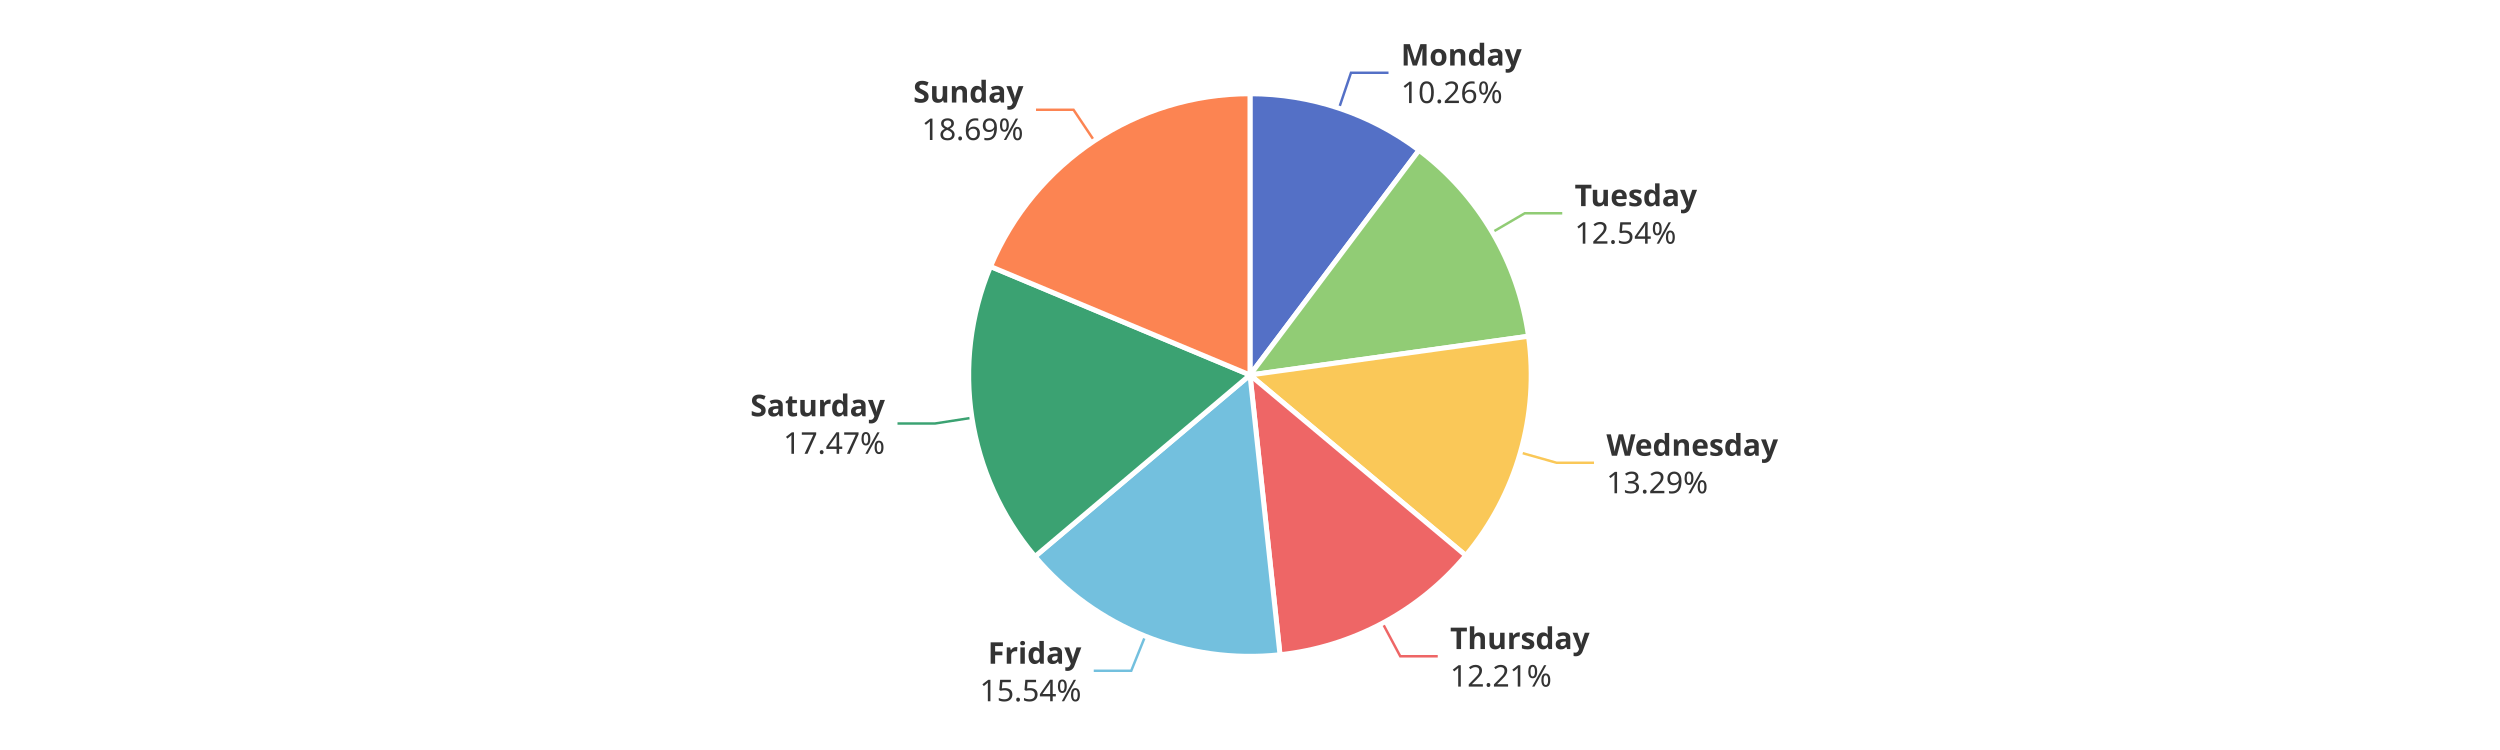
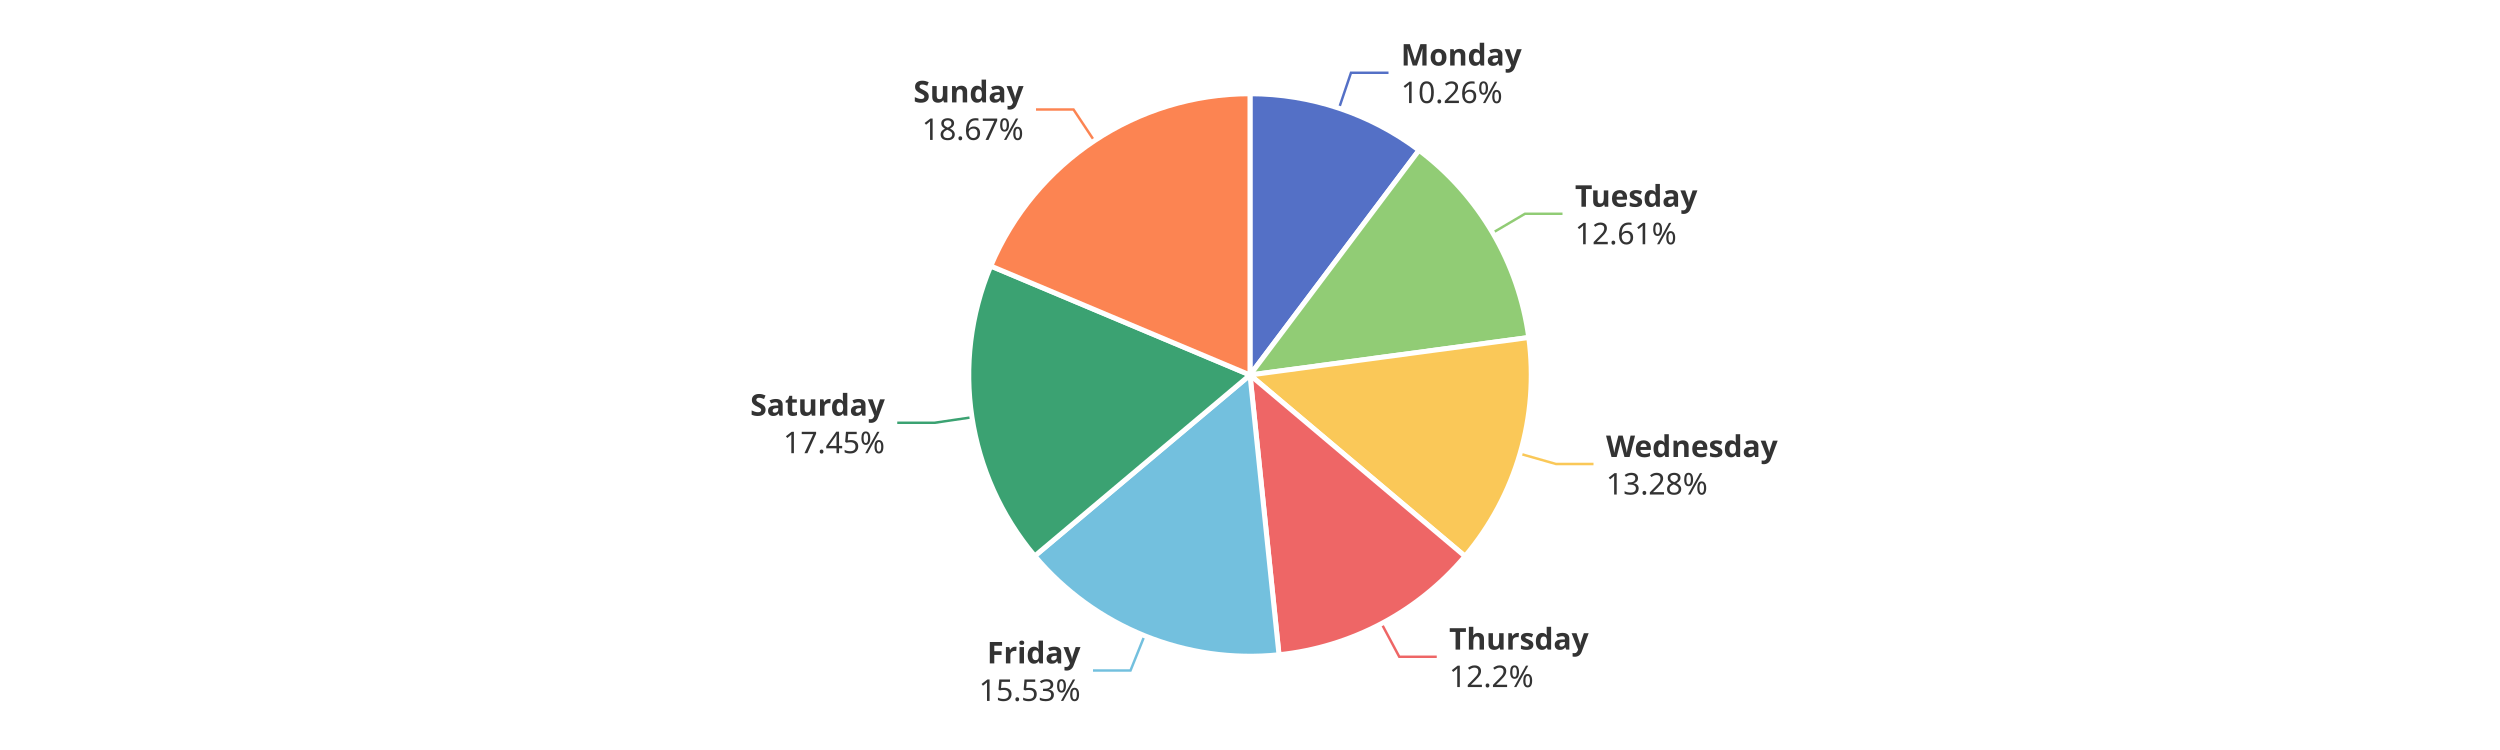
<svg xmlns="http://www.w3.org/2000/svg" width="1000" height="300" version="1.1" baseProfile="full" viewBox="0 0 1000 300">
  <rect width="1000" height="300" x="0" y="0" id="0" fill="#ffffff" />
  <polyline points="535.6 43.3 540.4 29.1 555.4 29.1" fill="none" stroke="#5470c6" />
-   <polyline points="596.9 92.9 609.9 85.3 624.9 85.3" fill="none" stroke="#91cc75" />
-   <polyline points="608.1 181 622.6 185.1 637.6 185.1" fill="none" stroke="#fac858" />
-   <polyline points="553 249.2 560.1 262.5 575.1 262.5" fill="none" stroke="#ee6666" />
-   <polyline points="458.1 254.4 452.5 268.3 437.5 268.3" fill="none" stroke="#73c0de" />
-   <polyline points="388.8 167.1 374 169.4 359 169.4" fill="none" stroke="#3ba272" />
-   <polyline points="437.7 56.3 429.4 43.9 414.4 43.9" fill="none" stroke="#fc8452" />
+   <polyline points="597.1 93.1 610 85.5 625 85.5" fill="none" stroke="#91cc75" />
+   <polyline points="608 181.5 622.4 185.6 637.4 185.6" fill="none" stroke="#fac858" />
+   <polyline points="552.6 249.4 559.7 262.7 574.7 262.7" fill="none" stroke="#ee6666" />
+   <polyline points="457.8 254.3 452.2 268.2 437.2 268.2" fill="none" stroke="#73c0de" />
+   <polyline points="388.8 166.9 373.9 169.1 358.9 169.1" fill="none" stroke="#3ba272" />
+   <polyline points="437.7 56.3 429.4 43.8 414.4 43.8" fill="none" stroke="#fc8452" />
  <path d="M500 37.5A112.5 112.5 0 0 1 567.6 60.1L500 150Z" fill="#5470c6" stroke="#fff" stroke-width="2" stroke-linejoin="round" />
-   <path d="M567.6 60.1A112.5 112.5 0 0 1 611.4 134.5L500 150Z" fill="#91cc75" stroke="#fff" stroke-width="2" stroke-linejoin="round" />
-   <path d="M611.4 134.5A112.5 112.5 0 0 1 586.3 222.2L500 150Z" fill="#fac858" stroke="#fff" stroke-width="2" stroke-linejoin="round" />
-   <path d="M586.3 222.2A112.5 112.5 0 0 1 512 261.9L500 150Z" fill="#ee6666" stroke="#fff" stroke-width="2" stroke-linejoin="round" />
-   <path d="M512 261.9A112.5 112.5 0 0 1 414 222.6L500 150Z" fill="#73c0de" stroke="#fff" stroke-width="2" stroke-linejoin="round" />
-   <path d="M414 222.6A112.5 112.5 0 0 1 396.2 106.6L500 150Z" fill="#3ba272" stroke="#fff" stroke-width="2" stroke-linejoin="round" />
-   <path d="M396.2 106.6A112.5 112.5 0 0 1 500 37.5L500 150Z" fill="#fc8452" stroke="#fff" stroke-width="2" stroke-linejoin="round" />
+   <path d="M567.6 60.1A112.5 112.5 0 0 1 611.5 135L500 150Z" fill="#91cc75" stroke="#fff" stroke-width="2" stroke-linejoin="round" />
+   <path d="M611.5 135A112.5 112.5 0 0 1 586 222.5L500 150Z" fill="#fac858" stroke="#fff" stroke-width="2" stroke-linejoin="round" />
+   <path d="M586 222.5A112.5 112.5 0 0 1 511.6 261.9L500 150Z" fill="#ee6666" stroke="#fff" stroke-width="2" stroke-linejoin="round" />
+   <path d="M511.6 261.9A112.5 112.5 0 0 1 413.9 222.4L500 150Z" fill="#73c0de" stroke="#fff" stroke-width="2" stroke-linejoin="round" />
+   <path d="M413.9 222.4A112.5 112.5 0 0 1 396.3 106.4L500 150Z" fill="#3ba272" stroke="#fff" stroke-width="2" stroke-linejoin="round" />
+   <path d="M396.3 106.4A112.5 112.5 0 0 1 500 37.5L500 150Z" fill="#fc8452" stroke="#fff" stroke-width="2" stroke-linejoin="round" />
  <path d="M0 -15l42.8 0l0 30l-42.8 0Z" transform="translate(560.3888 29.0662)" fill="none" />
  <text dominant-baseline="central" text-anchor="start" style="font-size:12px;font-family:sans-serif;font-weight:bold;" y="-7.5" transform="translate(560.3888 29.0662)" fill="#333" stroke="rgb(255,255,255)" stroke-width="2" paint-order="stroke" stroke-miterlimit="2">Monday</text>
  <text dominant-baseline="central" text-anchor="start" style="font-size:12px;font-family:sans-serif;" y="7.5" transform="translate(560.3888 29.0662)" fill="#333" stroke="rgb(255,255,255)" stroke-width="2" paint-order="stroke" stroke-miterlimit="2">10.26%</text>
-   <path d="M0 -15l46.2 0l0 30l-46.2 0Z" transform="translate(629.8668 85.3042)" fill="none" />
-   <text dominant-baseline="central" text-anchor="start" style="font-size:12px;font-family:sans-serif;font-weight:bold;" y="-7.5" transform="translate(629.8668 85.3042)" fill="#333" stroke="rgb(255,255,255)" stroke-width="2" paint-order="stroke" stroke-miterlimit="2">Tuesday</text>
-   <text dominant-baseline="central" text-anchor="start" style="font-size:12px;font-family:sans-serif;" y="7.5" transform="translate(629.8668 85.3042)" fill="#333" stroke="rgb(255,255,255)" stroke-width="2" paint-order="stroke" stroke-miterlimit="2">12.54%</text>
-   <path d="M0 -15l63.6 0l0 30l-63.6 0Z" transform="translate(642.5596 185.148)" fill="none" />
-   <text dominant-baseline="central" text-anchor="start" style="font-size:12px;font-family:sans-serif;font-weight:bold;" y="-7.5" transform="translate(642.5596 185.148)" fill="#333" stroke="rgb(255,255,255)" stroke-width="2" paint-order="stroke" stroke-miterlimit="2">Wednesday</text>
-   <text dominant-baseline="central" text-anchor="start" style="font-size:12px;font-family:sans-serif;" y="7.5" transform="translate(642.5596 185.148)" fill="#333" stroke="rgb(255,255,255)" stroke-width="2" paint-order="stroke" stroke-miterlimit="2">13.29%</text>
-   <path d="M0 -15l50.2 0l0 30l-50.2 0Z" transform="translate(580.0501 262.4733)" fill="none" />
-   <text dominant-baseline="central" text-anchor="start" style="font-size:12px;font-family:sans-serif;font-weight:bold;" y="-7.5" transform="translate(580.0501 262.4733)" fill="#333" stroke="rgb(255,255,255)" stroke-width="2" paint-order="stroke" stroke-miterlimit="2">Thursday</text>
-   <text dominant-baseline="central" text-anchor="start" style="font-size:12px;font-family:sans-serif;" y="7.5" transform="translate(580.0501 262.4733)" fill="#333" stroke="rgb(255,255,255)" stroke-width="2" paint-order="stroke" stroke-miterlimit="2">12.21%</text>
-   <path d="M-40.9 -15l40.9 0l0 30l-40.9 0Z" transform="translate(432.5432 268.3389)" fill="none" />
-   <text dominant-baseline="central" text-anchor="end" style="font-size:12px;font-family:sans-serif;font-weight:bold;" y="-7.5" transform="translate(432.5432 268.3389)" fill="#333" stroke="rgb(255,255,255)" stroke-width="2" paint-order="stroke" stroke-miterlimit="2">Friday</text>
-   <text dominant-baseline="central" text-anchor="end" style="font-size:12px;font-family:sans-serif;" y="7.5" transform="translate(432.5432 268.3389)" fill="#333" stroke="rgb(255,255,255)" stroke-width="2" paint-order="stroke" stroke-miterlimit="2">15.54%</text>
-   <path d="M-48.2 -15l48.2 0l0 30l-48.2 0Z" transform="translate(353.9771 169.3517)" fill="none" />
-   <text dominant-baseline="central" text-anchor="end" style="font-size:12px;font-family:sans-serif;font-weight:bold;" y="-7.5" transform="translate(353.9771 169.3517)" fill="#333" stroke="rgb(255,255,255)" stroke-width="2" paint-order="stroke" stroke-miterlimit="2">Saturday</text>
-   <text dominant-baseline="central" text-anchor="end" style="font-size:12px;font-family:sans-serif;" y="7.5" transform="translate(353.9771 169.3517)" fill="#333" stroke="rgb(255,255,255)" stroke-width="2" paint-order="stroke" stroke-miterlimit="2">17.47%</text>
-   <path d="M-40.9 -15l40.9 0l0 30l-40.9 0Z" transform="translate(409.3647 43.8543)" fill="none" />
-   <text dominant-baseline="central" text-anchor="end" style="font-size:12px;font-family:sans-serif;font-weight:bold;" y="-7.5" transform="translate(409.3647 43.8543)" fill="#333" stroke="rgb(255,255,255)" stroke-width="2" paint-order="stroke" stroke-miterlimit="2">Sunday</text>
-   <text dominant-baseline="central" text-anchor="end" style="font-size:12px;font-family:sans-serif;" y="7.5" transform="translate(409.3647 43.8543)" fill="#333" stroke="rgb(255,255,255)" stroke-width="2" paint-order="stroke" stroke-miterlimit="2">18.69%</text>
+   <path d="M0 -15l46.2 0l0 30l-46.2 0Z" transform="translate(630.0088 85.546)" fill="none" />
+   <text dominant-baseline="central" text-anchor="start" style="font-size:12px;font-family:sans-serif;font-weight:bold;" y="-7.5" transform="translate(630.0088 85.546)" fill="#333" stroke="rgb(255,255,255)" stroke-width="2" paint-order="stroke" stroke-miterlimit="2">Tuesday</text>
+   <text dominant-baseline="central" text-anchor="start" style="font-size:12px;font-family:sans-serif;" y="7.5" transform="translate(630.0088 85.546)" fill="#333" stroke="rgb(255,255,255)" stroke-width="2" paint-order="stroke" stroke-miterlimit="2">12.61%</text>
+   <path d="M0 -15l63.6 0l0 30l-63.6 0Z" transform="translate(642.4151 185.6483)" fill="none" />
+   <text dominant-baseline="central" text-anchor="start" style="font-size:12px;font-family:sans-serif;font-weight:bold;" y="-7.5" transform="translate(642.4151 185.6483)" fill="#333" stroke="rgb(255,255,255)" stroke-width="2" paint-order="stroke" stroke-miterlimit="2">Wednesday</text>
+   <text dominant-baseline="central" text-anchor="start" style="font-size:12px;font-family:sans-serif;" y="7.5" transform="translate(642.4151 185.6483)" fill="#333" stroke="rgb(255,255,255)" stroke-width="2" paint-order="stroke" stroke-miterlimit="2">13.28%</text>
+   <path d="M0 -15l50.2 0l0 30l-50.2 0Z" transform="translate(579.6611 262.6801)" fill="none" />
+   <text dominant-baseline="central" text-anchor="start" style="font-size:12px;font-family:sans-serif;font-weight:bold;" y="-7.5" transform="translate(579.6611 262.6801)" fill="#333" stroke="rgb(255,255,255)" stroke-width="2" paint-order="stroke" stroke-miterlimit="2">Thursday</text>
+   <text dominant-baseline="central" text-anchor="start" style="font-size:12px;font-family:sans-serif;" y="7.5" transform="translate(579.6611 262.6801)" fill="#333" stroke="rgb(255,255,255)" stroke-width="2" paint-order="stroke" stroke-miterlimit="2">12.2%</text>
+   <path d="M-40.9 -15l40.9 0l0 30l-40.9 0Z" transform="translate(432.2088 268.2043)" fill="none" />
+   <text dominant-baseline="central" text-anchor="end" style="font-size:12px;font-family:sans-serif;font-weight:bold;" y="-7.5" transform="translate(432.2088 268.2043)" fill="#333" stroke="rgb(255,255,255)" stroke-width="2" paint-order="stroke" stroke-miterlimit="2">Friday</text>
+   <text dominant-baseline="central" text-anchor="end" style="font-size:12px;font-family:sans-serif;" y="7.5" transform="translate(432.2088 268.2043)" fill="#333" stroke="rgb(255,255,255)" stroke-width="2" paint-order="stroke" stroke-miterlimit="2">15.53%</text>
+   <path d="M-48.2 -15l48.2 0l0 30l-48.2 0Z" transform="translate(353.9409 169.1142)" fill="none" />
+   <text dominant-baseline="central" text-anchor="end" style="font-size:12px;font-family:sans-serif;font-weight:bold;" y="-7.5" transform="translate(353.9409 169.1142)" fill="#333" stroke="rgb(255,255,255)" stroke-width="2" paint-order="stroke" stroke-miterlimit="2">Saturday</text>
+   <text dominant-baseline="central" text-anchor="end" style="font-size:12px;font-family:sans-serif;" y="7.5" transform="translate(353.9409 169.1142)" fill="#333" stroke="rgb(255,255,255)" stroke-width="2" paint-order="stroke" stroke-miterlimit="2">17.45%</text>
+   <path d="M-40.9 -15l40.9 0l0 30l-40.9 0Z" transform="translate(409.4315 43.8099)" fill="none" />
+   <text dominant-baseline="central" text-anchor="end" style="font-size:12px;font-family:sans-serif;font-weight:bold;" y="-7.5" transform="translate(409.4315 43.8099)" fill="#333" stroke="rgb(255,255,255)" stroke-width="2" paint-order="stroke" stroke-miterlimit="2">Sunday</text>
+   <text dominant-baseline="central" text-anchor="end" style="font-size:12px;font-family:sans-serif;" y="7.5" transform="translate(409.4315 43.8099)" fill="#333" stroke="rgb(255,255,255)" stroke-width="2" paint-order="stroke" stroke-miterlimit="2">18.67%</text>
</svg>
